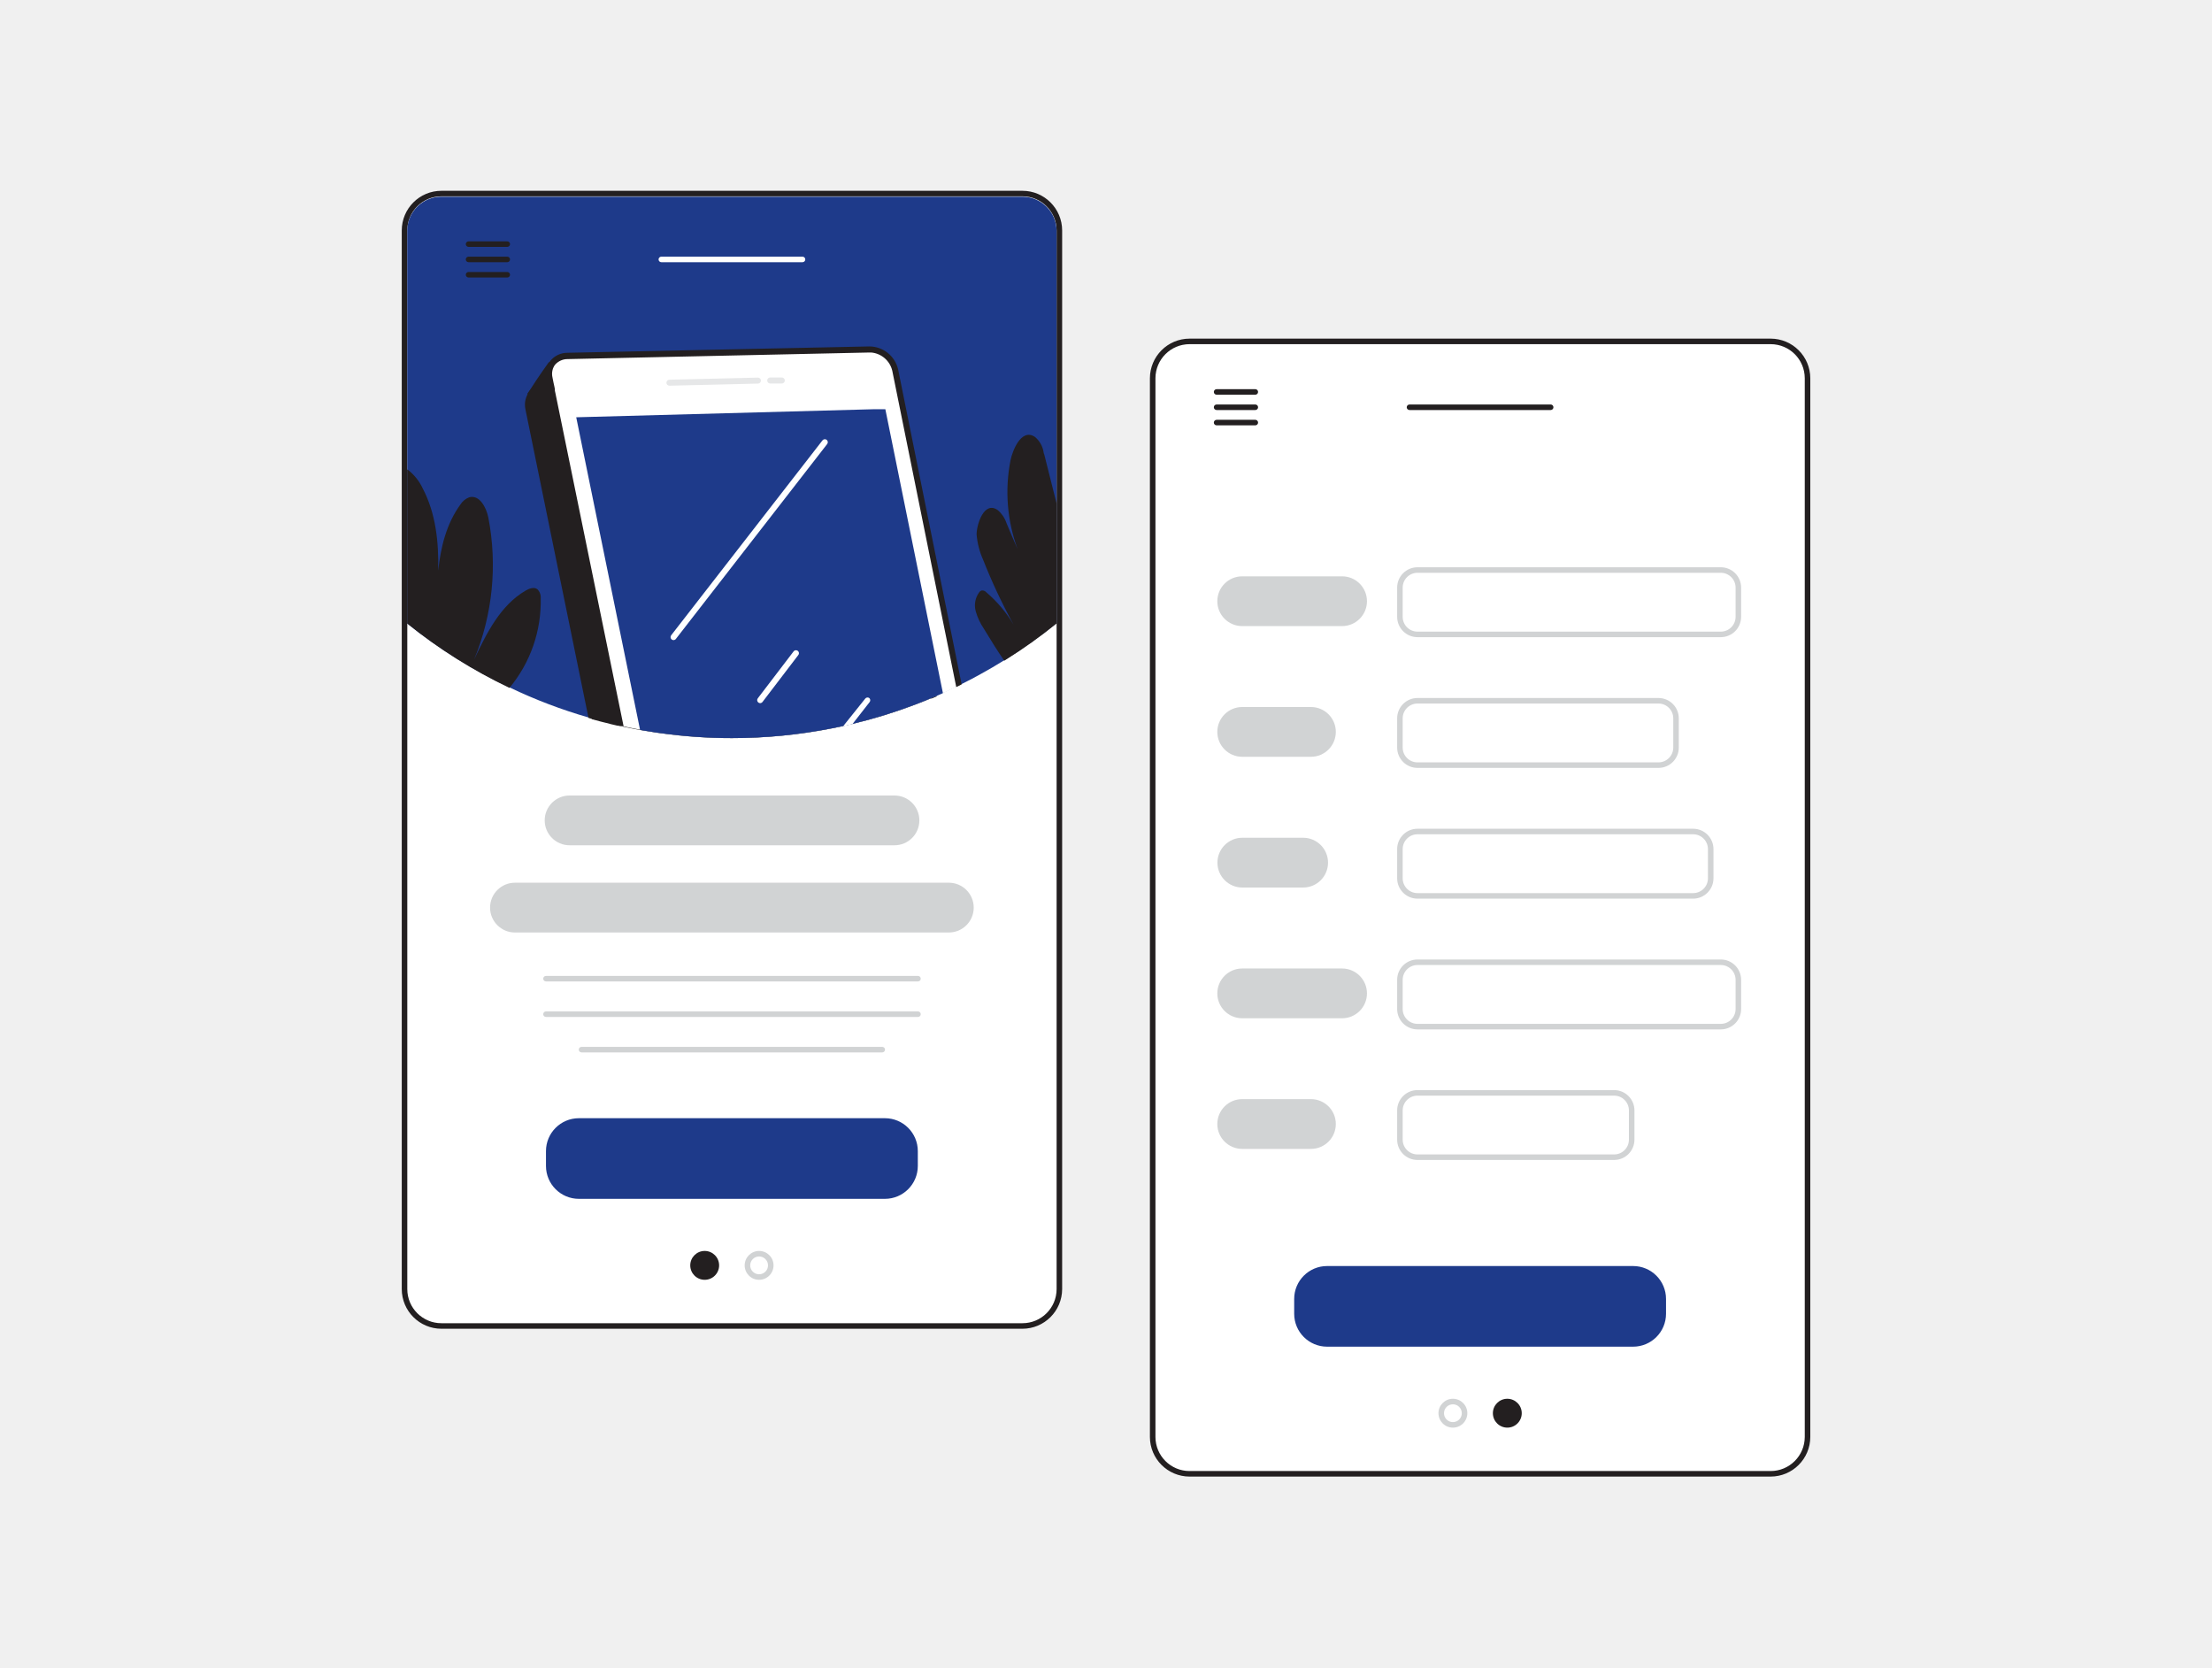
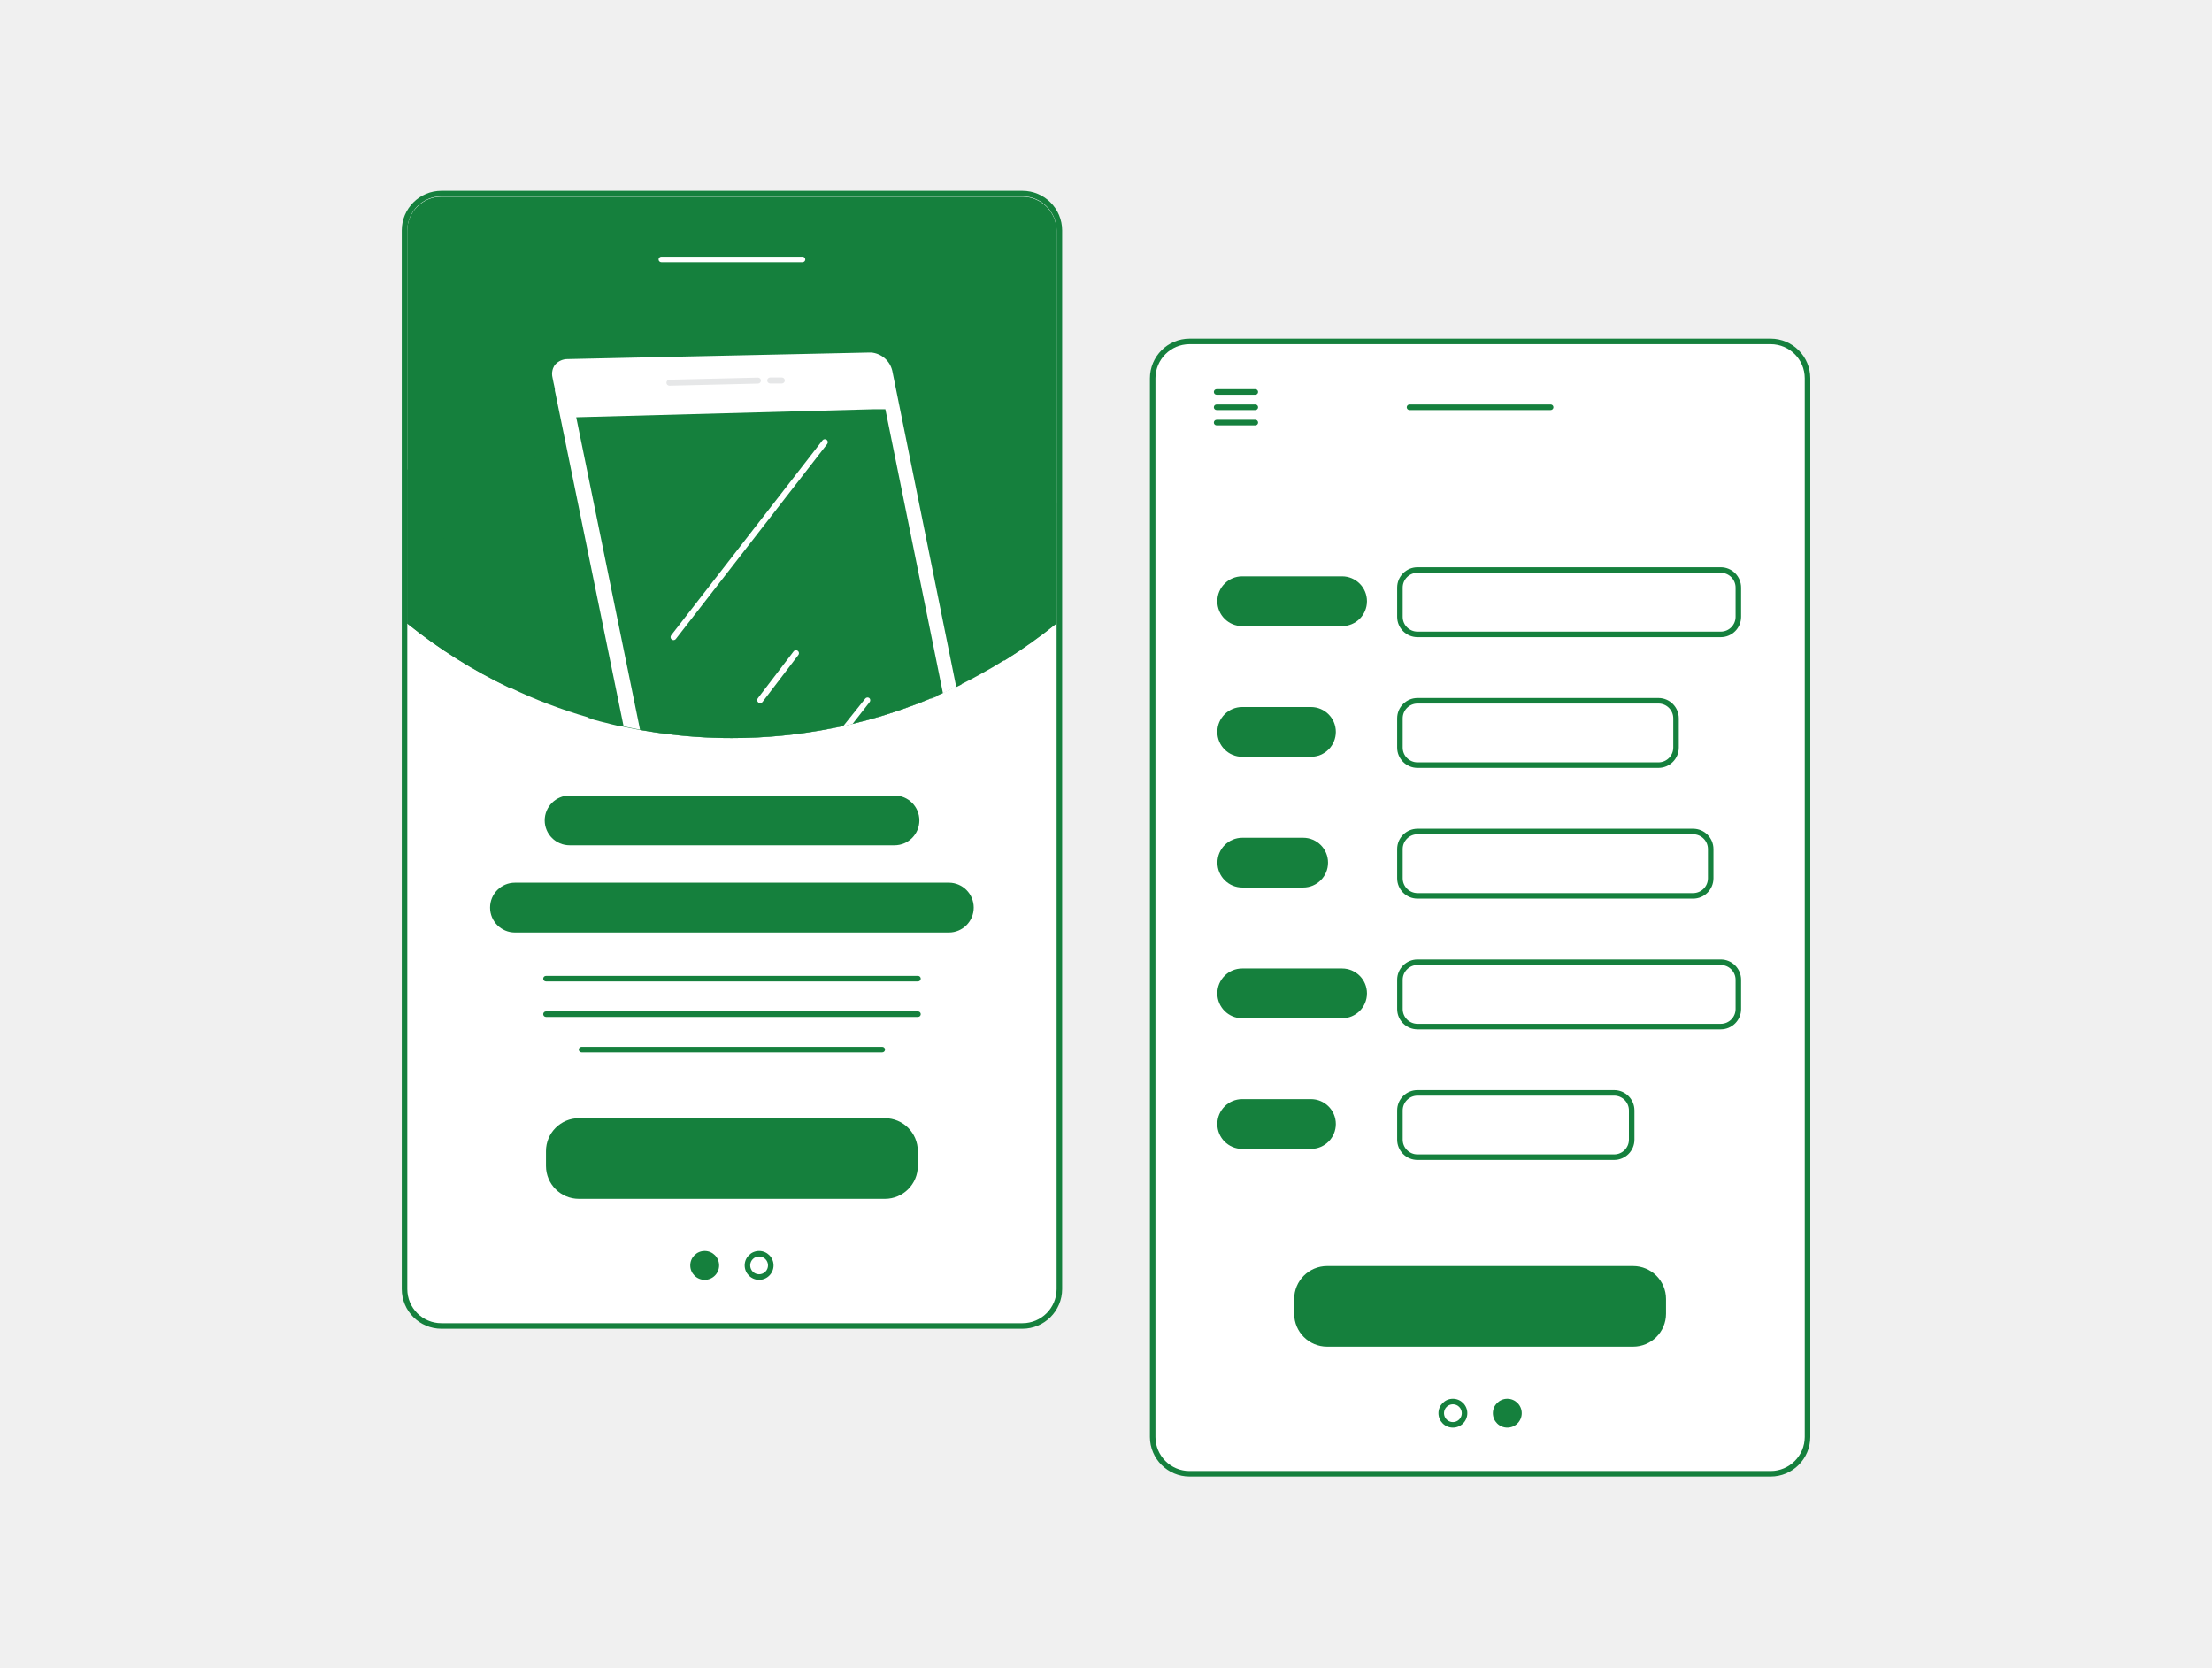
<svg xmlns="http://www.w3.org/2000/svg" viewBox="0 0 400 300" width="406" height="306" class="illustration styles_illustrationTablet__1DWOa">
  <g id="_247_landing_page_flatline" data-name="#247_landing_page_flatline">
    <path d="M191.07,40.93V232.35a6.18,6.18,0,0,1-6.18,6.17H79.82a6.17,6.17,0,0,1-6.17-6.17V40.93a6.17,6.17,0,0,1,6.17-6.17H184.89A6.18,6.18,0,0,1,191.07,40.93Z" fill="#fff" />
-     <path d="M184.89,34.76a6.18,6.18,0,0,1,6.18,6.17V232.35a6.18,6.18,0,0,1-6.18,6.17H79.82a6.17,6.17,0,0,1-6.17-6.17V40.93a6.17,6.17,0,0,1,6.17-6.17H184.89m0-1H79.82a7.17,7.17,0,0,0-7.17,7.17V232.35a7.18,7.18,0,0,0,7.17,7.17H184.89a7.19,7.19,0,0,0,7.18-7.17V40.93a7.18,7.18,0,0,0-7.18-7.17Z" fill="#231f20" />
-     <path d="M191.06,40.92v71a92.07,92.07,0,0,1-9.21,6.57l-.26.16c-1.38.86-2.79,1.69-4.22,2.47-1.13.64-2.28,1.24-3.44,1.81l-.05,0-.45.23h0l-.48.23c-.76.37-1.52.72-2.29,1.07l-.12,0-.33.15-.44.19-.15.07-.17.07-.11.05-.2.08-.2.08c-.09,0-.19.08-.28.12l-.22.09c-.4.18-.79.34-1.19.5l-.94.37-.44.17-.44.17a92.34,92.34,0,0,1-11.26,3.46l-1.68.38-.5.11c-.49.11-1,.21-1.48.3a93.36,93.36,0,0,1-18.13,1.77,92.91,92.91,0,0,1-12.89-.89c-.6-.08-1.2-.16-1.79-.27l-.83-.13-.5-.08-.51-.09h-.08l-1-.19-.56-.11a5.41,5.41,0,0,1-.58-.12l-.83-.17-.49-.11-.08,0c-.15,0-.3-.06-.44-.09l-.15,0a2.22,2.22,0,0,1-.37-.09c-.54-.12-1.08-.25-1.61-.4l-.58-.14-.59-.15-.87-.24-.59-.16-.59-.16a91.56,91.56,0,0,1-14.28-5.43A93,93,0,0,1,73.64,112v-71a6.17,6.17,0,0,1,6.17-6.17H184.88A6.18,6.18,0,0,1,191.06,40.92Z" fill="#1e3a8a" />
-     <path d="M91.73,43.9h-7a.5.5,0,0,1-.5-.5.51.51,0,0,1,.5-.5h7a.5.5,0,0,1,.5.5A.5.5,0,0,1,91.73,43.9Z" fill="#231f20" />
-     <path d="M91.73,46.67h-7a.5.5,0,0,1,0-1h7a.5.5,0,0,1,0,1Z" fill="#231f20" />
-     <path d="M91.73,49.44h-7a.5.5,0,0,1,0-1h7a.5.5,0,1,1,0,1Z" fill="#231f20" />
-     <path d="M161.73,152.1H103a4.5,4.5,0,1,1,0-9h58.75a4.5,4.5,0,0,1,0,9Z" fill="#d1d3d4" />
-     <path d="M171.58,167.87H93.12a4.5,4.5,0,0,1,0-9h78.46a4.5,4.5,0,1,1,0,9Z" fill="#d1d3d4" />
-     <path d="M166,176.72H98.73a.5.5,0,0,1-.5-.5.5.5,0,0,1,.5-.5H166a.5.5,0,0,1,.5.5A.5.5,0,0,1,166,176.72Z" fill="#d1d3d4" />
-     <path d="M166,183.14H98.73a.5.5,0,0,1-.5-.5.5.5,0,0,1,.5-.5H166a.5.5,0,0,1,.5.5A.5.5,0,0,1,166,183.14Z" fill="#d1d3d4" />
-     <path d="M159.54,189.55H105.16a.5.5,0,0,1-.5-.5.5.5,0,0,1,.5-.5h54.38a.5.5,0,0,1,.5.5A.5.5,0,0,1,159.54,189.55Z" fill="#d1d3d4" />
-     <rect x="98.73" y="201.45" width="67.24" height="14.58" rx="5.95" fill="#1e3a8a" />
-     <circle cx="127.43" cy="228.06" r="2.11" fill="#231f20" />
-     <path d="M127.43,230.67a2.61,2.61,0,1,1,2.61-2.61A2.61,2.61,0,0,1,127.43,230.67Zm0-4.22a1.61,1.61,0,1,0,1.61,1.61A1.61,1.61,0,0,0,127.43,226.45Z" fill="#231f20" />
-     <path d="M137.27,230.67a2.61,2.61,0,1,1,2.61-2.61A2.61,2.61,0,0,1,137.27,230.67Zm0-4.22a1.61,1.61,0,1,0,1.61,1.61A1.61,1.61,0,0,0,137.27,226.45Z" fill="#d1d3d4" />
+     <path d="M184.89,34.76a6.18,6.18,0,0,1,6.18,6.17V232.35a6.18,6.18,0,0,1-6.18,6.17H79.82a6.17,6.17,0,0,1-6.17-6.17V40.93a6.17,6.17,0,0,1,6.17-6.17H184.89m0-1H79.82a7.17,7.17,0,0,0-7.17,7.17V232.35a7.18,7.18,0,0,0,7.17,7.17H184.89a7.19,7.19,0,0,0,7.18-7.17V40.93a7.18,7.18,0,0,0-7.18-7.17Z" fill="#15803D" />
+     <path d="M191.06,40.92v71a92.07,92.07,0,0,1-9.21,6.57l-.26.16c-1.38.86-2.79,1.69-4.22,2.47-1.13.64-2.28,1.24-3.44,1.81l-.05,0-.45.23h0l-.48.23c-.76.37-1.52.72-2.29,1.07l-.12,0-.33.15-.44.19-.15.07-.17.07-.11.05-.2.08-.2.08c-.09,0-.19.08-.28.12l-.22.09c-.4.18-.79.34-1.19.5l-.94.37-.44.17-.44.17a92.34,92.34,0,0,1-11.26,3.46l-1.68.38-.5.11c-.49.11-1,.21-1.48.3a93.36,93.36,0,0,1-18.13,1.77,92.91,92.91,0,0,1-12.89-.89c-.6-.08-1.2-.16-1.79-.27l-.83-.13-.5-.08-.51-.09h-.08l-1-.19-.56-.11a5.41,5.41,0,0,1-.58-.12l-.83-.17-.49-.11-.08,0c-.15,0-.3-.06-.44-.09l-.15,0a2.22,2.22,0,0,1-.37-.09c-.54-.12-1.08-.25-1.61-.4l-.58-.14-.59-.15-.87-.24-.59-.16-.59-.16a91.56,91.56,0,0,1-14.28-5.43A93,93,0,0,1,73.64,112v-71a6.17,6.17,0,0,1,6.17-6.17H184.88A6.18,6.18,0,0,1,191.06,40.92Z" fill="#15803D" />
+     <path d="M91.73,43.9h-7a.5.5,0,0,1-.5-.5.51.51,0,0,1,.5-.5h7a.5.5,0,0,1,.5.5A.5.5,0,0,1,91.73,43.9Z" fill="#15803D" />
+     <path d="M91.73,46.67h-7a.5.5,0,0,1,0-1h7a.5.5,0,0,1,0,1Z" fill="#15803D" />
+     <path d="M91.73,49.44h-7a.5.5,0,0,1,0-1h7a.5.5,0,1,1,0,1Z" fill="#15803D" />
+     <path d="M161.73,152.1H103a4.5,4.5,0,1,1,0-9h58.75a4.5,4.5,0,0,1,0,9Z" fill="#15803D" />
+     <path d="M171.58,167.87H93.12a4.5,4.5,0,0,1,0-9h78.46a4.5,4.5,0,1,1,0,9Z" fill="#15803D" />
+     <path d="M166,176.72H98.73a.5.5,0,0,1-.5-.5.5.5,0,0,1,.5-.5H166a.5.5,0,0,1,.5.5A.5.5,0,0,1,166,176.72Z" fill="#15803D" />
+     <path d="M166,183.14H98.73a.5.5,0,0,1-.5-.5.5.5,0,0,1,.5-.5H166a.5.5,0,0,1,.5.5A.5.5,0,0,1,166,183.14Z" fill="#15803D" />
+     <path d="M159.54,189.55H105.16a.5.5,0,0,1-.5-.5.5.5,0,0,1,.5-.5h54.38a.5.5,0,0,1,.5.5A.5.5,0,0,1,159.54,189.55Z" fill="#15803D" />
+     <rect x="98.73" y="201.45" width="67.24" height="14.58" rx="5.95" fill="#15803D" />
+     <circle cx="127.43" cy="228.06" r="2.11" fill="#15803D" />
+     <path d="M127.43,230.67a2.61,2.61,0,1,1,2.61-2.61A2.61,2.61,0,0,1,127.43,230.67Zm0-4.22a1.61,1.61,0,1,0,1.61,1.61A1.61,1.61,0,0,0,127.43,226.45Z" fill="#15803D" />
+     <path d="M137.27,230.67a2.61,2.61,0,1,1,2.61-2.61A2.61,2.61,0,0,1,137.27,230.67Zm0-4.22a1.61,1.61,0,1,0,1.61,1.61A1.61,1.61,0,0,0,137.27,226.45Z" fill="#15803D" />
    <path d="M145.12,46.67H119.59a.5.5,0,0,1,0-1h25.53a.5.5,0,0,1,0,1Z" fill="#fff" />
-     <path d="M95.86,70.74s1.44-2.33,3.73-5.52c0,0,6.33,5.35,6.29,5.07S95.86,70.74,95.86,70.74Z" fill="#231f20" />
-     <path d="M106,69.77c-.08,0-.23-.16-.43-.29s-.41-.33-.68-.53l-.63-.53c-1.1-.9-2.55-2.08-3.93-3.26l-.4-.33,0,0a.5.5,0,0,0-.41-.11.25.25,0,0,0-.16,0,.54.54,0,0,0-.21.16c-1.68,2.35-2.92,4.25-3.44,5.08l0,0a0,0,0,0,1,0,0,1.64,1.64,0,0,0-.17.26s-.07.1-.12.16a1.17,1.17,0,0,0,0,.11.62.62,0,0,0,.07.44.57.57,0,0,0,.42.26h.08l.3,0L99.49,71l.54,0a5,5,0,0,1,.54,0c2.57-.16,4.67-.26,5.11-.2a.41.41,0,0,0,.46,0,.53.53,0,0,0,.27-.56C106.39,70,106.37,69.87,106,69.77Zm-6.22.14-.55,0-2.09.16h-.28c.14-.21.29-.46.48-.73s.31-.47.49-.74l.89-1.32.52-.74c.14-.19.28-.38.41-.58l.2.15,2.73,2.31.63.5.65.54.24.19c-.87,0-2.09.08-3.79.19Z" fill="#231f20" />
-     <path d="M168.91,125.28c-.09,0-.19.08-.28.12l-.22.09c-.4.18-.79.34-1.19.5l-.94.37-.44.17-.44.17a92.34,92.34,0,0,1-11.26,3.46l-1.68.38-.5.11c-.49.11-1,.21-1.48.3a93.36,93.36,0,0,1-18.13,1.77,92.91,92.91,0,0,1-12.89-.89c-.6-.08-1.2-.16-1.79-.27l-.83-.13-.5-.08-.51-.09h-.08l-1-.19-.56-.11a5.41,5.41,0,0,1-.58-.12l-.83-.17-.49-.11-.08,0c-.15,0-.3-.06-.44-.09l-.15,0a2.22,2.22,0,0,1-.37-.09c-.54-.12-1.08-.25-1.61-.4l-.58-.14-.59-.15-.87-.24-.59-.16L95.53,73.09a3.54,3.54,0,0,1,.11-1.87,5,5,0,0,1,.21-.48h0a.21.21,0,0,1,0-.06L96,70.5h0a3.17,3.17,0,0,1,1.37-1.1,3.68,3.68,0,0,1,1.47-.32h1.34l3.06-.08h1.68l15.64-.34h0l17-.35h0l1.2,0,3.12-.06h0l11.54-.25a4.82,4.82,0,0,1,4.62,3.74l.33,1.59Z" fill="#231f20" />
-     <path d="M158.94,73.23l-.35-1.68a5.35,5.35,0,0,0-5.17-4.16l-11.66.24-2.89.08h0l-1.42,0h0l-16.68.34h0l-16.44.34-.82,0h0l-.84,0-2.55,0H98.82a4.35,4.35,0,0,0-1,.11A3.85,3.85,0,0,0,97,69a3.65,3.65,0,0,0-1.29,1l0,0a0,0,0,0,1,0,0,1.64,1.64,0,0,0-.17.26s-.07.1-.12.16a1.17,1.17,0,0,0,0,.11A3.91,3.91,0,0,0,95,73.2l11.42,55.87.59.16.59.16L96.05,73a3,3,0,0,1,.15-1.73,2.49,2.49,0,0,1,.33-.57,0,0,0,0,0,0,0l0,0a2.1,2.1,0,0,1,.61-.54,3,3,0,0,1,1.67-.5h.36l.54,0h.55l3.6-.08.86,0h.85l47.85-1a1.41,1.41,0,0,1,.29,0,4.27,4.27,0,0,1,3.8,3.3l.3,1.49,10.57,52.23.22-.09c.09,0,.19-.07.28-.12l.2-.08.2-.08.11-.05Z" fill="#231f20" />
+     <path d="M95.86,70.74s1.44-2.33,3.73-5.52c0,0,6.33,5.35,6.29,5.07S95.86,70.74,95.86,70.74Z" fill="#15803D" />
+     <path d="M106,69.77c-.08,0-.23-.16-.43-.29s-.41-.33-.68-.53l-.63-.53c-1.1-.9-2.55-2.08-3.93-3.26l-.4-.33,0,0a.5.5,0,0,0-.41-.11.25.25,0,0,0-.16,0,.54.54,0,0,0-.21.16c-1.68,2.35-2.92,4.25-3.44,5.08l0,0a0,0,0,0,1,0,0,1.64,1.64,0,0,0-.17.26s-.07.1-.12.16a1.17,1.17,0,0,0,0,.11.62.62,0,0,0,.07.44.57.57,0,0,0,.42.26h.08l.3,0L99.49,71l.54,0a5,5,0,0,1,.54,0c2.57-.16,4.67-.26,5.11-.2a.41.41,0,0,0,.46,0,.53.53,0,0,0,.27-.56C106.39,70,106.37,69.87,106,69.77Zm-6.22.14-.55,0-2.09.16h-.28c.14-.21.29-.46.48-.73s.31-.47.49-.74l.89-1.32.52-.74c.14-.19.28-.38.41-.58l.2.15,2.73,2.31.63.5.65.54.24.19c-.87,0-2.09.08-3.79.19Z" fill="#15803D" />
+     <path d="M168.91,125.28c-.09,0-.19.08-.28.12l-.22.09c-.4.18-.79.34-1.19.5l-.94.37-.44.17-.44.17a92.34,92.34,0,0,1-11.26,3.46l-1.68.38-.5.11c-.49.11-1,.21-1.48.3a93.36,93.36,0,0,1-18.13,1.77,92.91,92.91,0,0,1-12.89-.89c-.6-.08-1.2-.16-1.79-.27l-.83-.13-.5-.08-.51-.09h-.08l-1-.19-.56-.11a5.41,5.41,0,0,1-.58-.12l-.83-.17-.49-.11-.08,0c-.15,0-.3-.06-.44-.09l-.15,0a2.22,2.22,0,0,1-.37-.09c-.54-.12-1.08-.25-1.61-.4l-.58-.14-.59-.15-.87-.24-.59-.16L95.53,73.09a3.54,3.54,0,0,1,.11-1.87,5,5,0,0,1,.21-.48h0a.21.21,0,0,1,0-.06L96,70.5h0a3.17,3.17,0,0,1,1.37-1.1,3.68,3.68,0,0,1,1.47-.32h1.34l3.06-.08h1.68l15.64-.34h0l17-.35h0l1.2,0,3.12-.06h0l11.54-.25a4.82,4.82,0,0,1,4.62,3.74l.33,1.59Z" fill="#15803D" />
+     <path d="M158.94,73.23l-.35-1.68a5.35,5.35,0,0,0-5.17-4.16l-11.66.24-2.89.08h0l-1.42,0h0l-16.68.34h0l-16.44.34-.82,0h0l-.84,0-2.55,0H98.82a4.35,4.35,0,0,0-1,.11A3.85,3.85,0,0,0,97,69a3.65,3.65,0,0,0-1.29,1l0,0a0,0,0,0,1,0,0,1.64,1.64,0,0,0-.17.26s-.07.1-.12.16a1.17,1.17,0,0,0,0,.11A3.91,3.91,0,0,0,95,73.2l11.42,55.87.59.16.59.16L96.05,73a3,3,0,0,1,.15-1.73,2.49,2.49,0,0,1,.33-.57,0,0,0,0,0,0,0l0,0a2.1,2.1,0,0,1,.61-.54,3,3,0,0,1,1.67-.5h.36l.54,0h.55l3.6-.08.86,0h.85l47.85-1a1.41,1.41,0,0,1,.29,0,4.27,4.27,0,0,1,3.8,3.3l.3,1.49,10.57,52.23.22-.09c.09,0,.19-.07.28-.12l.2-.08.2-.08.11-.05Z" fill="#15803D" />
    <path d="M173.43,123.23h0l-.48.23c-.76.37-1.52.72-2.29,1.07l-.12,0-.33.15-.44.19-.15.07-.17.07-.11.05-.2.08-.2.08c-.09,0-.19.08-.28.12l-.22.09c-.4.18-.79.34-1.19.5l-.94.37-.44.17-.44.17a92.34,92.34,0,0,1-11.26,3.46l-1.68.38-.5.11c-.49.11-1,.21-1.48.3a93.36,93.36,0,0,1-18.13,1.77,92.91,92.91,0,0,1-12.89-.89c-.6-.08-1.2-.16-1.79-.27l-.83-.13-.5-.08-.51-.09h-.08l-1-.19-.56-.11a5.41,5.41,0,0,1-.58-.12l-.83-.17-.49-.11-.08,0L100,71l-.11-.54h0l-.11-.55-.07-.31-.11-.54-.11-.54-.18-.91a3,3,0,0,1-.07-1,3.5,3.5,0,0,1,.37-1.3,0,0,0,0,1,0,0,2.39,2.39,0,0,1,.31-.45,3.44,3.44,0,0,1,2.68-1.25l54.6-1.14a4.8,4.8,0,0,1,4.63,3.73Z" fill="#fff" />
-     <path d="M162.41,66.06a5.37,5.37,0,0,0-5.18-4.16l-54.6,1.15a4,4,0,0,0-3.11,1.45c-.06.08-.11.16-.16.24a3.71,3.71,0,0,0-.61,2.59,1.85,1.85,0,0,0,.06.39l.17.81.1.53.12.56.06.33.11.54h0l.12.54,12.12,59.37.15,0c.14,0,.29.07.44.09l.08,0,.49.11L100.57,71l-.11-.55-.12-.54,0-.3-.11-.54-.12-.54-.2-1a2.88,2.88,0,0,1,0-1.34,2.25,2.25,0,0,1,.19-.53,1.93,1.93,0,0,1,.29-.47,3,3,0,0,1,2.3-1L157.26,63c.09,0,.18,0,.28,0a4.3,4.3,0,0,1,3.81,3.29l11.57,57.2.48-.23h0l.45-.23.05,0Z" fill="#231f20" />
-     <path d="M170.51,124.59l-.33.15-.44.19-.15.07-.17.07-.11.05-.2.08-.2.08c-.09,0-.19.08-.28.12l-.22.09c-.4.18-.79.34-1.19.5l-.94.37-.44.17-.44.17a92.34,92.34,0,0,1-11.26,3.46l-1.68.38-.5.11c-.49.11-1,.21-1.48.3a93.36,93.36,0,0,1-18.13,1.77,92.91,92.91,0,0,1-12.89-.89c-.6-.08-1.2-.16-1.79-.27l-.83-.13-.5-.08-.51-.09h-.08L104.2,74.71l53.64-1.45h.55l.55,0,1.16,0Z" fill="#1e3a8a" />
+     <path d="M162.41,66.06a5.37,5.37,0,0,0-5.18-4.16l-54.6,1.15a4,4,0,0,0-3.11,1.45c-.06.08-.11.16-.16.24a3.71,3.71,0,0,0-.61,2.59,1.85,1.85,0,0,0,.06.39l.17.81.1.53.12.56.06.33.11.54h0l.12.54,12.12,59.37.15,0c.14,0,.29.07.44.09l.08,0,.49.11L100.57,71l-.11-.55-.12-.54,0-.3-.11-.54-.12-.54-.2-1a2.88,2.88,0,0,1,0-1.34,2.25,2.25,0,0,1,.19-.53,1.93,1.93,0,0,1,.29-.47,3,3,0,0,1,2.3-1L157.26,63c.09,0,.18,0,.28,0a4.3,4.3,0,0,1,3.81,3.29l11.57,57.2.48-.23h0l.45-.23.05,0Z" fill="#15803D" />
+     <path d="M170.51,124.59l-.33.15-.44.19-.15.07-.17.07-.11.05-.2.08-.2.08c-.09,0-.19.08-.28.12l-.22.09c-.4.18-.79.34-1.19.5l-.94.37-.44.17-.44.17a92.34,92.34,0,0,1-11.26,3.46l-1.68.38-.5.11c-.49.11-1,.21-1.48.3a93.36,93.36,0,0,1-18.13,1.77,92.91,92.91,0,0,1-12.89-.89c-.6-.08-1.2-.16-1.79-.27l-.83-.13-.5-.08-.51-.09h-.08L104.2,74.71l53.64-1.45h.55l.55,0,1.16,0Z" fill="#15803D" />
    <path d="M121.05,69a.54.54,0,0,1,0-1.08l16-.38a.54.54,0,0,1,.55.53.54.54,0,0,1-.53.55l-16,.38Z" fill="#e6e7e8" />
    <path d="M139.24,68.6a.55.55,0,0,1-.51-.53.54.54,0,0,1,.53-.55l2.11,0a.54.54,0,0,1,.55.52.54.54,0,0,1-.52.56l-2.12,0Z" fill="#e6e7e8" />
    <path d="M121.76,115a.58.58,0,0,1-.3-.11.55.55,0,0,1-.09-.76l27.36-35.24a.54.54,0,0,1,.76-.1.55.55,0,0,1,.09.76l-27.36,35.24A.54.54,0,0,1,121.76,115Z" fill="#fff" />
    <path d="M157.26,126.2l-3.12,4-1.68.38,4-5a.53.53,0,0,1,.75-.09A.54.54,0,0,1,157.26,126.2Z" fill="#fff" />
    <path d="M137.43,126.4a.61.61,0,0,1-.29-.11.54.54,0,0,1-.11-.76l6.45-8.45a.54.54,0,1,1,.85.66l-6.44,8.44A.54.54,0,0,1,137.43,126.4Z" fill="#fff" />
-     <path d="M92.13,123.64A93,93,0,0,1,73.64,112V84.12a9.11,9.11,0,0,1,2.78,3.41c2.39,4.55,2.93,9.71,2.82,14.91.46-4.31,1.5-8.48,4-11.93a3.26,3.26,0,0,1,1.61-1.33c1.83-.52,3.09,1.81,3.46,3.68a44.93,44.93,0,0,1-2.58,25.67c2.25-4.77,4.76-9.83,9.32-12.48.65-.38,1.51-.7,2.12-.25a2.06,2.06,0,0,1,.61,1.62A24.49,24.49,0,0,1,92.13,123.64Z" fill="#231f20" />
-     <path d="M191.06,90.29V112a92.07,92.07,0,0,1-9.21,6.57l-.26.16c-1.28-1.89-2.5-3.83-3.67-5.78a10.79,10.79,0,0,1-1.49-3.21,4,4,0,0,1,.63-3.37.82.82,0,0,1,.51-.35,1,1,0,0,1,.79.34,23.17,23.17,0,0,1,4.94,5.87,101.89,101.89,0,0,1-5.53-11.78,13.82,13.82,0,0,1-1.17-4.57c0-1.76,1.35-6.15,3.84-4.37A5.24,5.24,0,0,1,182,93.83c.65,1.56,1.3,3.13,2,4.68a29.74,29.74,0,0,1-1.27-16c.32-1.63,1.89-5.87,4.39-4.27A4.44,4.44,0,0,1,188.71,81c0,.17.09.33.14.49C189.59,84.42,190.32,87.36,191.06,90.29Z" fill="#231f20" />
+     <path d="M92.13,123.64A93,93,0,0,1,73.64,112V84.12a9.11,9.11,0,0,1,2.78,3.41c2.39,4.55,2.93,9.71,2.82,14.91.46-4.31,1.5-8.48,4-11.93a3.26,3.26,0,0,1,1.61-1.33c1.83-.52,3.09,1.81,3.46,3.68a44.93,44.93,0,0,1-2.58,25.67c2.25-4.77,4.76-9.83,9.32-12.48.65-.38,1.51-.7,2.12-.25a2.06,2.06,0,0,1,.61,1.62A24.49,24.49,0,0,1,92.13,123.64Z" fill="#15803D" />
+     <path d="M191.06,90.29V112a92.07,92.07,0,0,1-9.21,6.57l-.26.16c-1.28-1.89-2.5-3.83-3.67-5.78a10.79,10.79,0,0,1-1.49-3.21,4,4,0,0,1,.63-3.37.82.82,0,0,1,.51-.35,1,1,0,0,1,.79.34,23.17,23.17,0,0,1,4.94,5.87,101.89,101.89,0,0,1-5.53-11.78,13.82,13.82,0,0,1-1.17-4.57c0-1.76,1.35-6.15,3.84-4.37A5.24,5.24,0,0,1,182,93.83c.65,1.56,1.3,3.13,2,4.68a29.74,29.74,0,0,1-1.27-16c.32-1.63,1.89-5.87,4.39-4.27A4.44,4.44,0,0,1,188.71,81c0,.17.09.33.14.49C189.59,84.42,190.32,87.36,191.06,90.29Z" fill="#15803D" />
    <rect x="208.94" y="61.49" width="117.42" height="203.76" rx="6.17" fill="#fff" />
-     <path d="M320.19,61.49a6.17,6.17,0,0,1,6.17,6.17V259.08a6.18,6.18,0,0,1-6.17,6.17H215.11a6.17,6.17,0,0,1-6.17-6.17V67.66a6.17,6.17,0,0,1,6.17-6.17H320.19m0-1H215.11a7.18,7.18,0,0,0-7.17,7.17V259.08a7.18,7.18,0,0,0,7.17,7.17H320.19a7.18,7.18,0,0,0,7.17-7.17V67.66a7.18,7.18,0,0,0-7.17-7.17Z" fill="#231f20" />
-     <path d="M227,70.63h-7a.5.5,0,0,1-.5-.5.5.5,0,0,1,.5-.5h7a.5.5,0,0,1,.5.5A.5.5,0,0,1,227,70.63Z" fill="#231f20" />
-     <path d="M227,73.4h-7a.5.5,0,0,1-.5-.5.5.5,0,0,1,.5-.5h7a.5.5,0,0,1,.5.5A.5.5,0,0,1,227,73.4Z" fill="#231f20" />
-     <path d="M227,76.17h-7a.5.5,0,0,1,0-1h7a.5.5,0,0,1,0,1Z" fill="#231f20" />
-     <rect x="234.03" y="228.18" width="67.24" height="14.58" rx="5.95" fill="#1e3a8a" />
-     <path d="M242.69,112.47H224.63a4.5,4.5,0,0,1,0-9h18.06a4.5,4.5,0,0,1,0,9Z" fill="#d1d3d4" />
-     <path d="M311.17,114.47H256.33a3.68,3.68,0,0,1-3.68-3.67v-5.29a3.68,3.68,0,0,1,3.68-3.68h54.84a3.68,3.68,0,0,1,3.68,3.68v5.29A3.68,3.68,0,0,1,311.17,114.47Zm-54.84-11.64a2.68,2.68,0,0,0-2.68,2.68v5.29a2.68,2.68,0,0,0,2.68,2.67h54.84a2.68,2.68,0,0,0,2.68-2.67v-5.29a2.68,2.68,0,0,0-2.68-2.68Z" fill="#d1d3d4" />
-     <path d="M237.06,136.1H224.63a4.5,4.5,0,0,1,0-9h12.43a4.5,4.5,0,0,1,0,9Z" fill="#d1d3d4" />
-     <path d="M299.91,138.11H256.33a3.68,3.68,0,0,1-3.68-3.67v-5.29a3.68,3.68,0,0,1,3.68-3.68h43.58a3.68,3.68,0,0,1,3.67,3.68v5.29A3.68,3.68,0,0,1,299.91,138.11Zm-43.58-11.64a2.68,2.68,0,0,0-2.68,2.68v5.29a2.68,2.68,0,0,0,2.68,2.67h43.58a2.68,2.68,0,0,0,2.67-2.67v-5.29a2.68,2.68,0,0,0-2.67-2.68Z" fill="#d1d3d4" />
-     <path d="M235.65,159.74h-11a4.5,4.5,0,0,1,0-9h11a4.5,4.5,0,0,1,0,9Z" fill="#d1d3d4" />
-     <path d="M306.17,161.75H256.33a3.68,3.68,0,0,1-3.68-3.68v-5.29a3.68,3.68,0,0,1,3.68-3.67h49.84a3.68,3.68,0,0,1,3.68,3.67v5.29A3.68,3.68,0,0,1,306.17,161.75Zm-49.84-11.64a2.68,2.68,0,0,0-2.68,2.67v5.29a2.68,2.68,0,0,0,2.68,2.68h49.84a2.68,2.68,0,0,0,2.68-2.68v-5.29a2.68,2.68,0,0,0-2.68-2.67Z" fill="#d1d3d4" />
-     <path d="M242.69,183.38H224.63a4.5,4.5,0,0,1,0-9h18.06a4.5,4.5,0,0,1,0,9Z" fill="#d1d3d4" />
-     <path d="M311.17,185.39H256.33a3.68,3.68,0,0,1-3.68-3.68v-5.29a3.68,3.68,0,0,1,3.68-3.67h54.84a3.68,3.68,0,0,1,3.68,3.67v5.29A3.68,3.68,0,0,1,311.17,185.39Zm-54.84-11.64a2.68,2.68,0,0,0-2.68,2.67v5.29a2.68,2.68,0,0,0,2.68,2.68h54.84a2.68,2.68,0,0,0,2.68-2.68v-5.29a2.68,2.68,0,0,0-2.68-2.67Z" fill="#d1d3d4" />
-     <path d="M237.06,207H224.63a4.5,4.5,0,0,1,0-9h12.43a4.5,4.5,0,0,1,0,9Z" fill="#d1d3d4" />
-     <path d="M291.89,209H256.33a3.67,3.67,0,0,1-3.68-3.67v-5.29a3.67,3.67,0,0,1,3.68-3.67h35.56a3.67,3.67,0,0,1,3.67,3.67v5.29A3.67,3.67,0,0,1,291.89,209Zm-35.56-11.63a2.68,2.68,0,0,0-2.68,2.67v5.29a2.68,2.68,0,0,0,2.68,2.67h35.56a2.67,2.67,0,0,0,2.67-2.67v-5.29a2.67,2.67,0,0,0-2.67-2.67Z" fill="#d1d3d4" />
-     <circle cx="272.57" cy="254.79" r="2.11" fill="#231f20" />
-     <path d="M272.57,257.4a2.61,2.61,0,1,1,2.61-2.61A2.61,2.61,0,0,1,272.57,257.4Zm0-4.22a1.61,1.61,0,1,0,1.61,1.61A1.61,1.61,0,0,0,272.57,253.18Z" fill="#231f20" />
-     <path d="M262.73,257.4a2.61,2.61,0,1,1,2.61-2.61A2.61,2.61,0,0,1,262.73,257.4Zm0-4.22a1.61,1.61,0,1,0,1.61,1.61A1.61,1.61,0,0,0,262.73,253.18Z" fill="#d1d3d4" />
-     <path d="M280.41,73.4H254.88a.5.5,0,0,1-.5-.5.51.51,0,0,1,.5-.5h25.53a.5.5,0,0,1,.5.5A.5.5,0,0,1,280.41,73.4Z" fill="#231f20" />
+     <path d="M320.19,61.49a6.17,6.17,0,0,1,6.17,6.17V259.08a6.18,6.18,0,0,1-6.17,6.17H215.11a6.17,6.17,0,0,1-6.17-6.17V67.66a6.17,6.17,0,0,1,6.17-6.17H320.19m0-1H215.11a7.18,7.18,0,0,0-7.17,7.17V259.08a7.18,7.18,0,0,0,7.17,7.17H320.19a7.18,7.18,0,0,0,7.17-7.17V67.66a7.18,7.18,0,0,0-7.17-7.17Z" fill="#15803D" />
+     <path d="M227,70.63h-7a.5.5,0,0,1-.5-.5.5.5,0,0,1,.5-.5h7a.5.5,0,0,1,.5.5A.5.5,0,0,1,227,70.63Z" fill="#15803D" />
+     <path d="M227,73.4h-7a.5.5,0,0,1-.5-.5.5.5,0,0,1,.5-.5h7a.5.5,0,0,1,.5.5A.5.5,0,0,1,227,73.4Z" fill="#15803D" />
+     <path d="M227,76.17h-7a.5.5,0,0,1,0-1h7a.5.5,0,0,1,0,1Z" fill="#15803D" />
+     <rect x="234.03" y="228.18" width="67.24" height="14.58" rx="5.95" fill="#15803D" />
+     <path d="M242.69,112.47H224.63a4.5,4.5,0,0,1,0-9h18.06a4.5,4.5,0,0,1,0,9Z" fill="#15803D" />
+     <path d="M311.17,114.47H256.33a3.68,3.68,0,0,1-3.68-3.67v-5.29a3.68,3.68,0,0,1,3.68-3.68h54.84a3.68,3.68,0,0,1,3.68,3.68v5.29A3.68,3.68,0,0,1,311.17,114.47Zm-54.84-11.64a2.68,2.68,0,0,0-2.68,2.68v5.29a2.68,2.68,0,0,0,2.68,2.67h54.84a2.68,2.68,0,0,0,2.68-2.67v-5.29a2.68,2.68,0,0,0-2.68-2.68Z" fill="#15803D" />
+     <path d="M237.06,136.1H224.63a4.5,4.5,0,0,1,0-9h12.43a4.5,4.5,0,0,1,0,9Z" fill="#15803D" />
+     <path d="M299.91,138.11H256.33a3.68,3.68,0,0,1-3.68-3.67v-5.29a3.68,3.68,0,0,1,3.68-3.68h43.58a3.68,3.68,0,0,1,3.67,3.68v5.29A3.68,3.68,0,0,1,299.91,138.11Zm-43.58-11.64a2.68,2.68,0,0,0-2.68,2.68v5.29a2.68,2.68,0,0,0,2.68,2.67h43.58a2.68,2.68,0,0,0,2.67-2.67v-5.29a2.68,2.68,0,0,0-2.67-2.68Z" fill="#15803D" />
+     <path d="M235.65,159.74h-11a4.5,4.5,0,0,1,0-9h11a4.5,4.5,0,0,1,0,9Z" fill="#15803D" />
+     <path d="M306.17,161.75H256.33a3.68,3.68,0,0,1-3.68-3.68v-5.29a3.68,3.68,0,0,1,3.68-3.67h49.84a3.68,3.68,0,0,1,3.68,3.67v5.29A3.68,3.68,0,0,1,306.17,161.75Zm-49.84-11.64a2.68,2.68,0,0,0-2.68,2.67v5.29a2.68,2.68,0,0,0,2.68,2.68h49.84a2.68,2.68,0,0,0,2.68-2.68v-5.29a2.68,2.68,0,0,0-2.68-2.67Z" fill="#15803D" />
+     <path d="M242.69,183.38H224.63a4.5,4.5,0,0,1,0-9h18.06a4.5,4.5,0,0,1,0,9Z" fill="#15803D" />
+     <path d="M311.17,185.39H256.33a3.68,3.68,0,0,1-3.68-3.68v-5.29a3.68,3.68,0,0,1,3.68-3.67h54.84a3.68,3.68,0,0,1,3.68,3.67v5.29A3.68,3.68,0,0,1,311.17,185.39Zm-54.84-11.64a2.68,2.68,0,0,0-2.68,2.67v5.29a2.68,2.68,0,0,0,2.68,2.68h54.84a2.68,2.68,0,0,0,2.68-2.68v-5.29a2.68,2.68,0,0,0-2.68-2.67Z" fill="#15803D" />
+     <path d="M237.06,207H224.63a4.5,4.5,0,0,1,0-9h12.43a4.5,4.5,0,0,1,0,9Z" fill="#15803D" />
+     <path d="M291.89,209H256.33a3.67,3.67,0,0,1-3.68-3.67v-5.29a3.67,3.67,0,0,1,3.68-3.67h35.56a3.67,3.67,0,0,1,3.67,3.67v5.29A3.67,3.67,0,0,1,291.89,209Zm-35.56-11.63a2.68,2.68,0,0,0-2.68,2.67v5.29a2.68,2.68,0,0,0,2.68,2.67h35.56a2.67,2.67,0,0,0,2.67-2.67v-5.29a2.67,2.67,0,0,0-2.67-2.67Z" fill="#15803D" />
+     <circle cx="272.57" cy="254.79" r="2.11" fill="#15803D" />
+     <path d="M272.57,257.4a2.61,2.61,0,1,1,2.61-2.61A2.61,2.61,0,0,1,272.57,257.4Zm0-4.22a1.61,1.61,0,1,0,1.61,1.61A1.61,1.61,0,0,0,272.57,253.18Z" fill="#15803D" />
+     <path d="M262.73,257.4a2.61,2.61,0,1,1,2.61-2.61A2.61,2.61,0,0,1,262.73,257.4Zm0-4.22a1.61,1.61,0,1,0,1.61,1.61A1.61,1.61,0,0,0,262.73,253.18Z" fill="#15803D" />
+     <path d="M280.41,73.4H254.88a.5.5,0,0,1-.5-.5.51.51,0,0,1,.5-.5h25.53a.5.5,0,0,1,.5.5A.5.5,0,0,1,280.41,73.4Z" fill="#15803D" />
  </g>
</svg>
